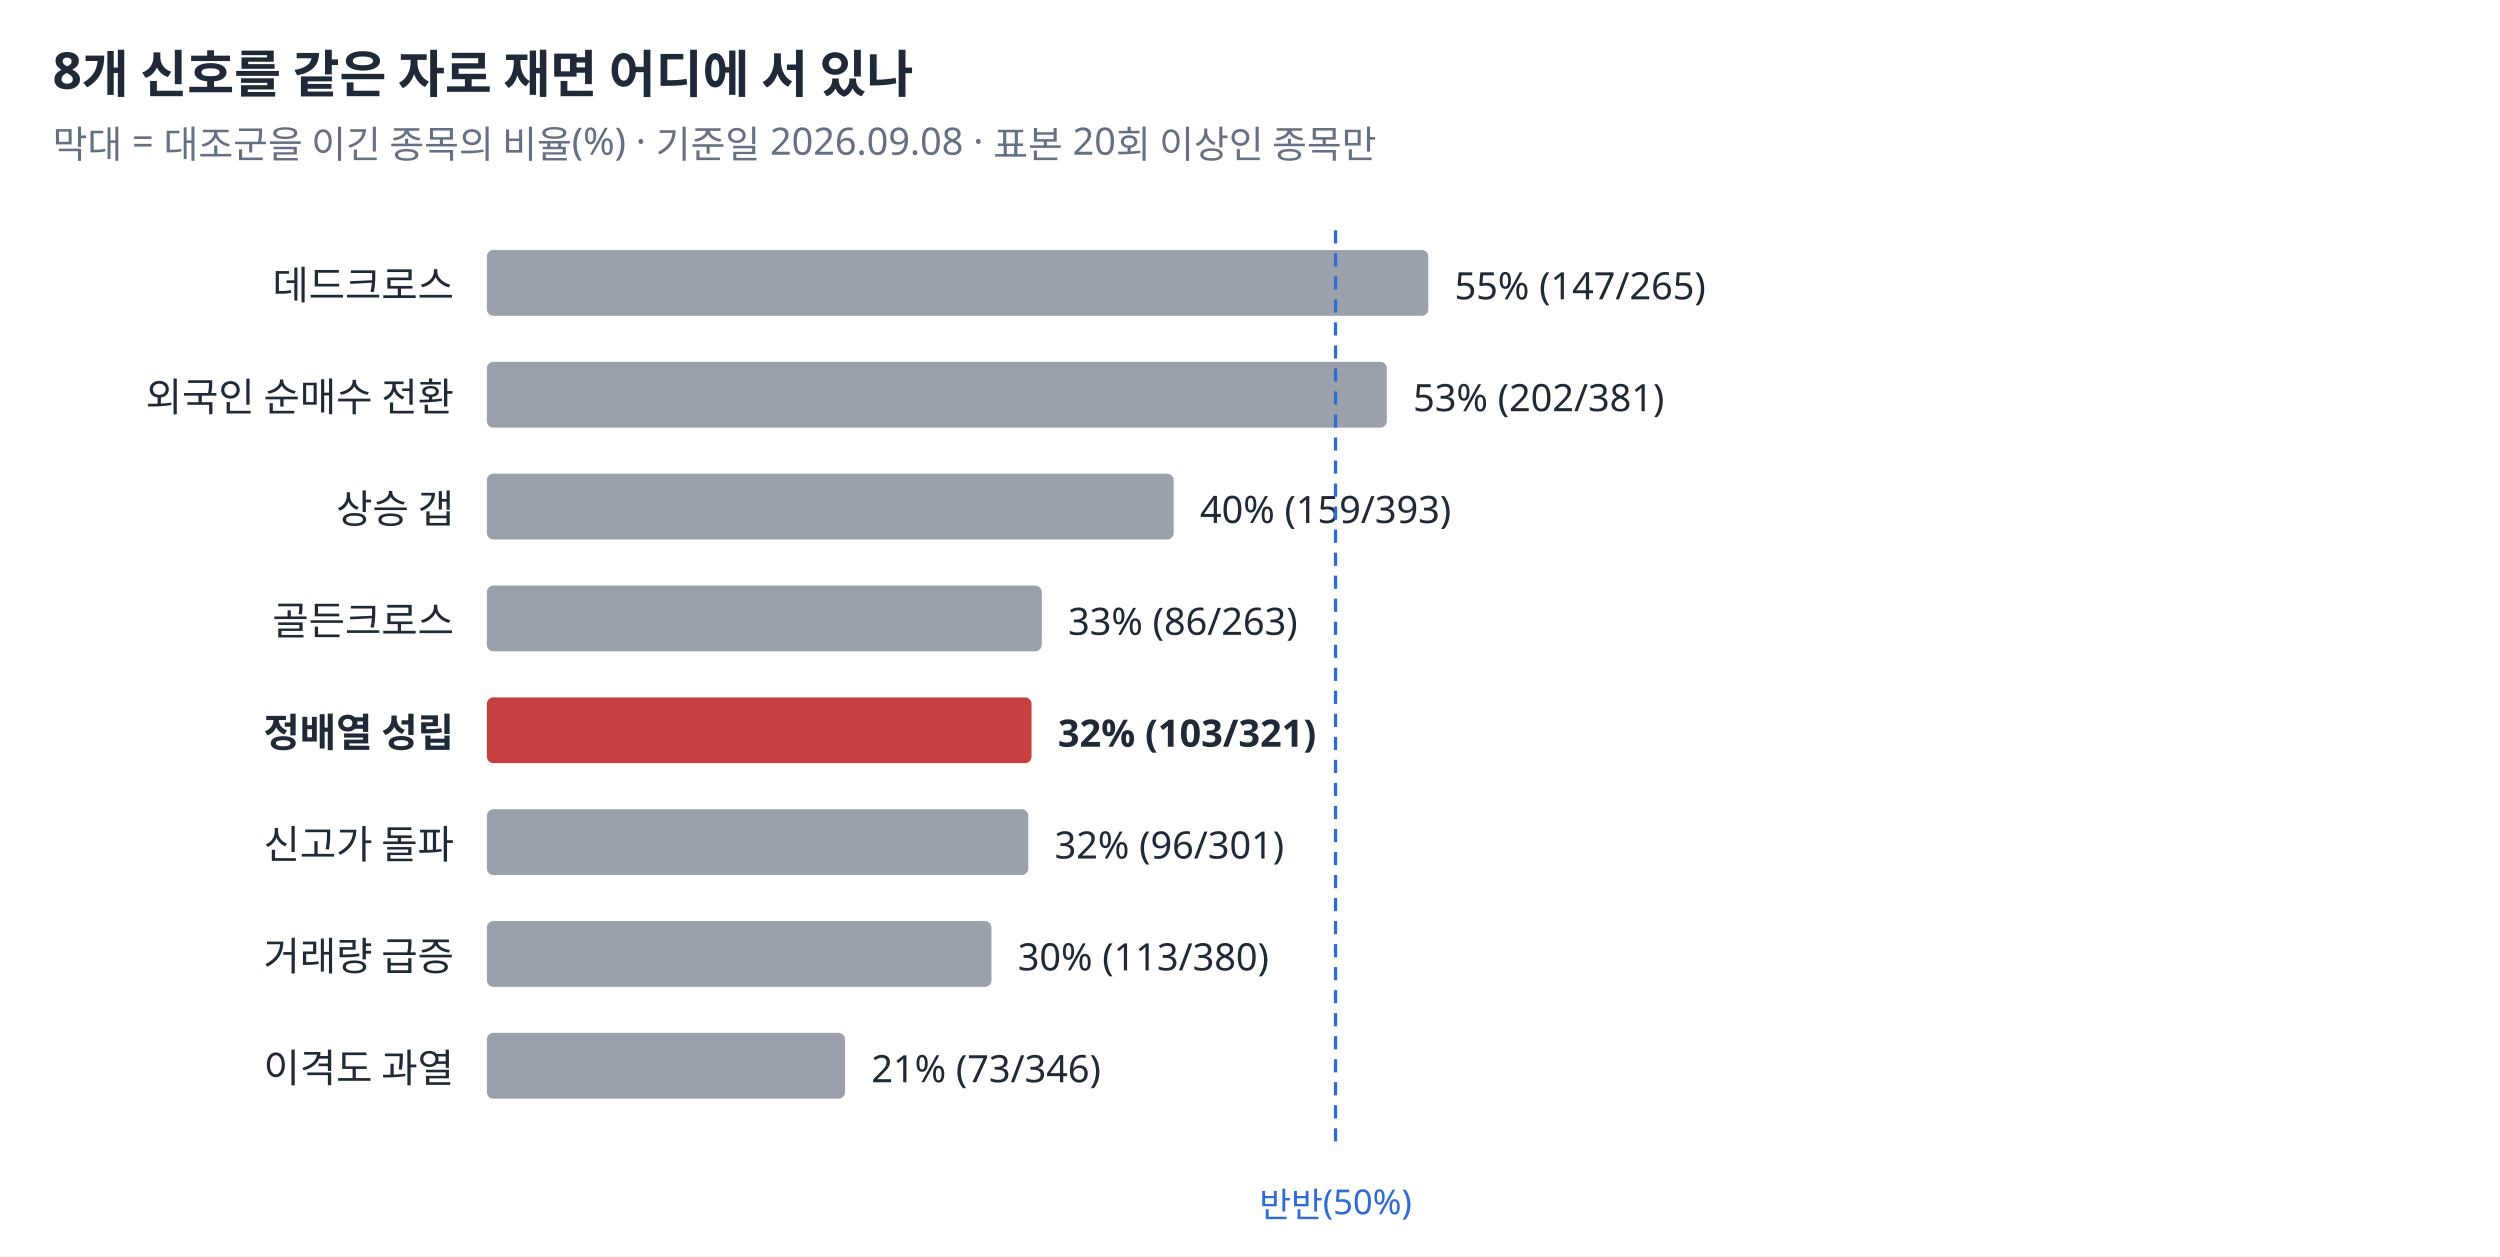
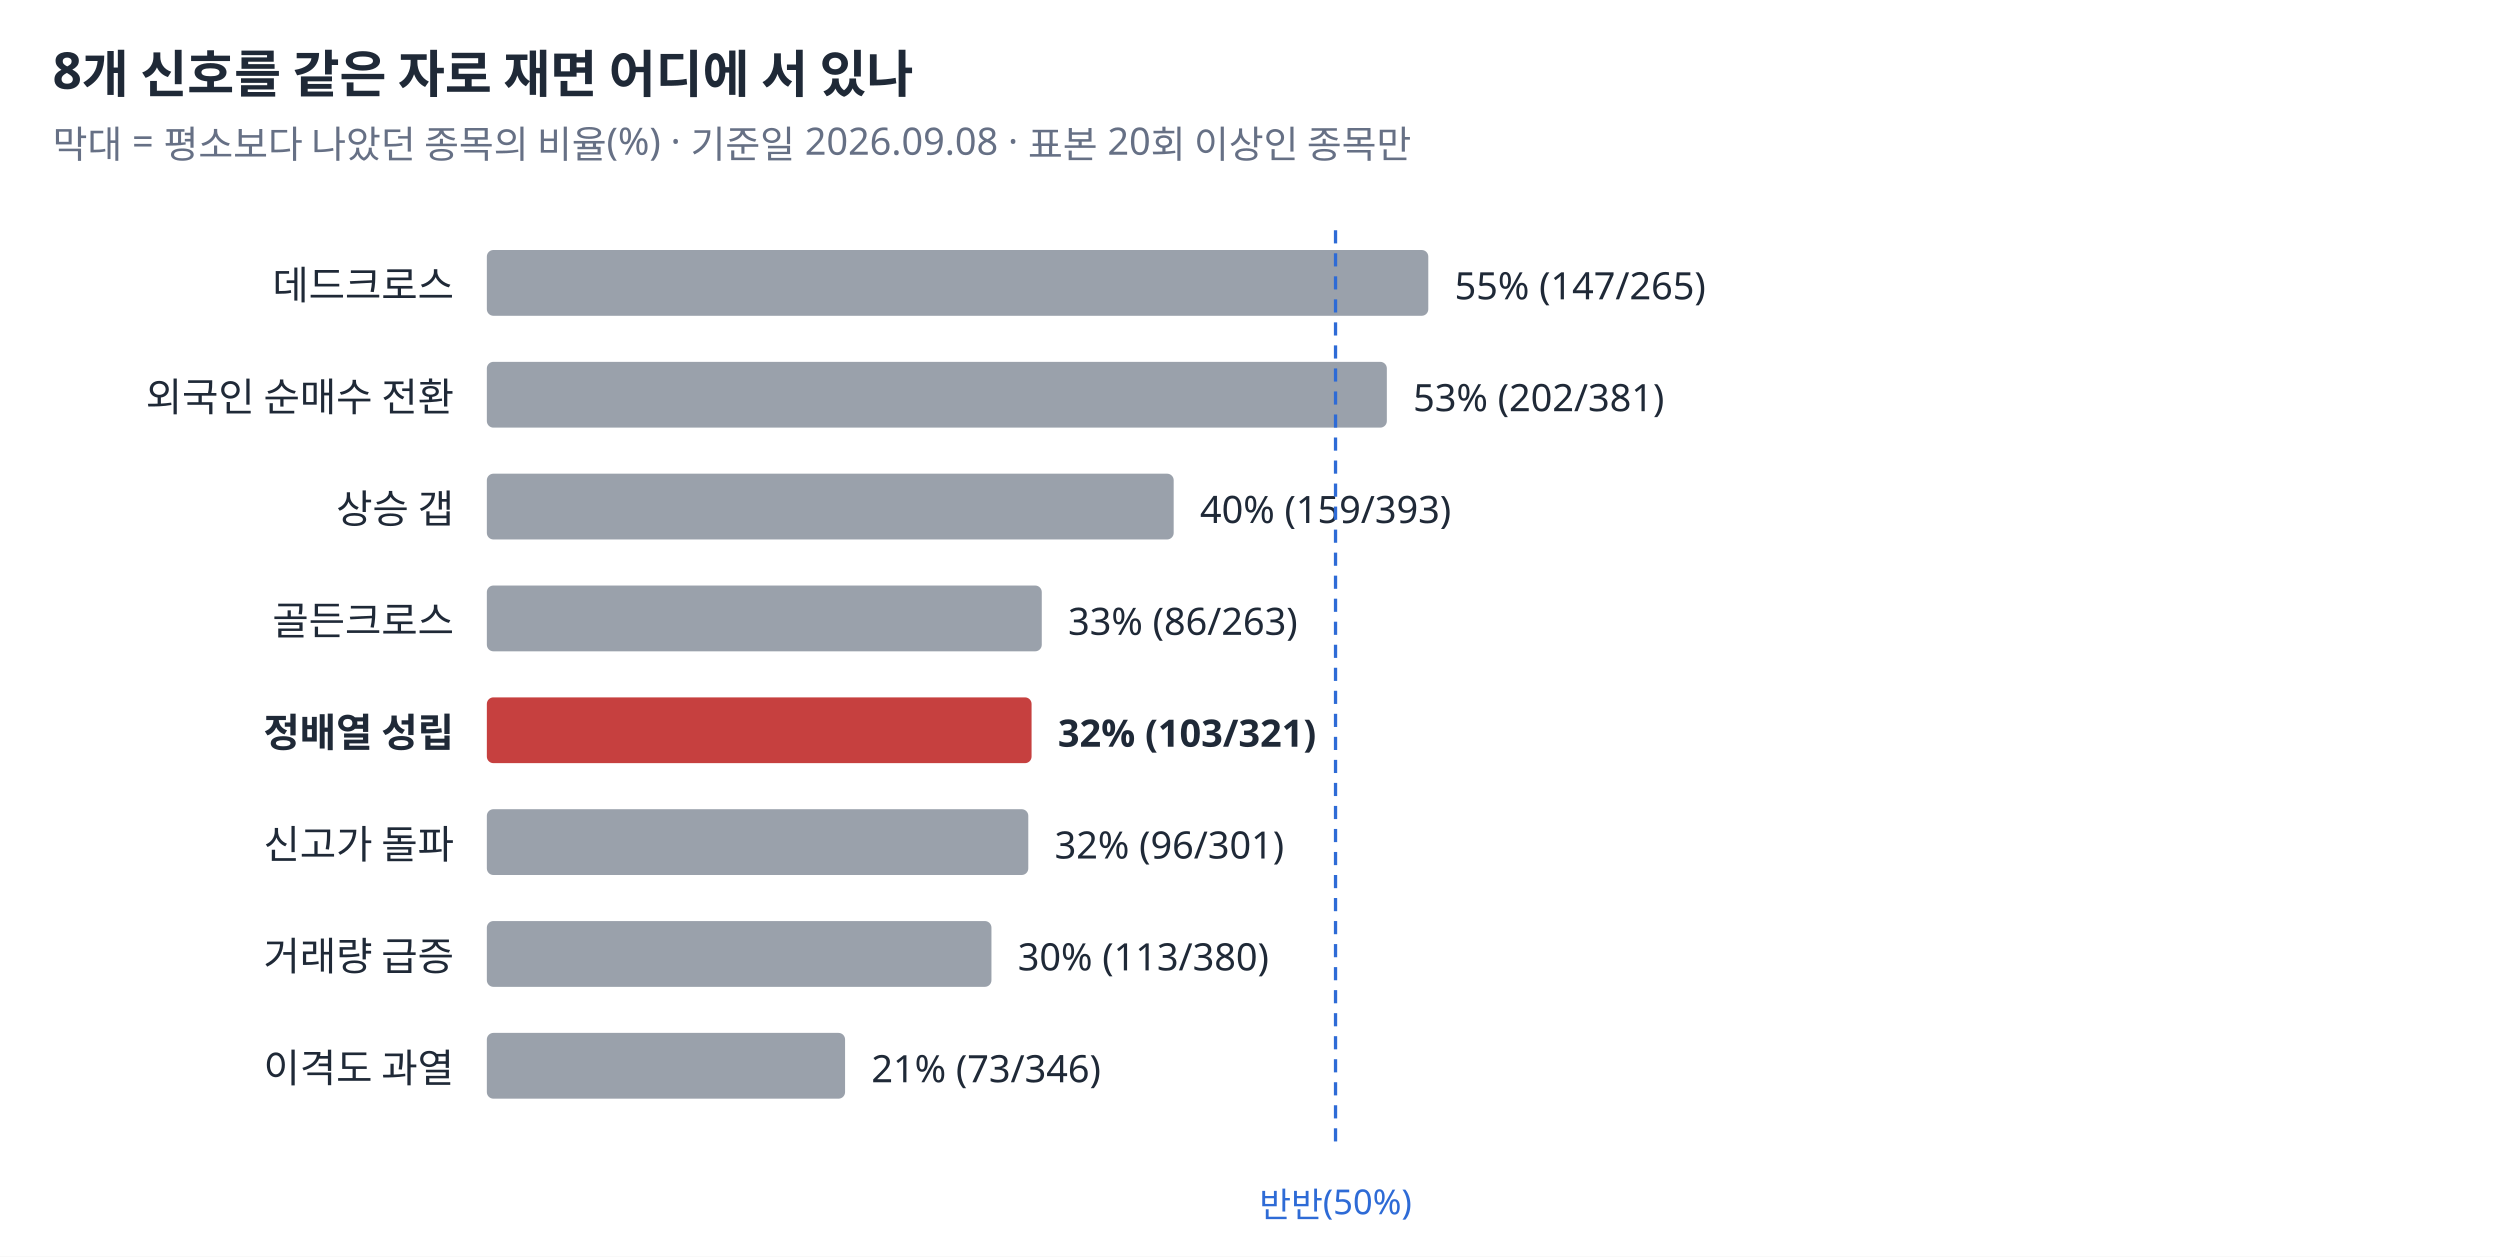
<svg xmlns="http://www.w3.org/2000/svg" viewBox="0 0 760 382" width="760" height="382" font-family="Malgun Gothic, 맑은 고딕, sans-serif">
  <rect width="760" height="382" fill="#FFFFFF" />
  <text x="16" y="27" font-size="15.5" font-weight="700" fill="#1F2937">8개 신호를 같은 자로 재면 어디에 서 있나</text>
-   <text x="16" y="48" font-size="11.5" fill="#667085">막대 = 대조군을 이긴 종목의 비율(%) · 기준일 2026.09.08 · 표본 20회 이상인 종목만</text>
+   <text x="16" y="48" font-size="11.5" fill="#667085">막대 = 평소보다 나았던 종목의 비율(%) · 기준일 2026.09.08 · 표본 20회 이상인 종목만</text>
  <text x="138" y="91" font-size="12" text-anchor="end" fill="#1F2937" font-weight="400">데드크로스</text>
  <rect x="148" y="76" width="286.2" height="20" fill="#9AA1AB" rx="2" />
  <text x="442.2" y="91" font-size="11.5" font-weight="400" fill="#1F2937">55%  (147/265)</text>
  <text x="138" y="125" font-size="12" text-anchor="end" fill="#1F2937" font-weight="400">외국인 순매수 전환</text>
  <rect x="148" y="110" width="273.6" height="20" fill="#9AA1AB" rx="2" />
  <text x="429.6" y="125" font-size="11.5" font-weight="400" fill="#1F2937">53%  (202/381)</text>
  <text x="138" y="159" font-size="12" text-anchor="end" fill="#1F2937" font-weight="400">상승 갭</text>
  <rect x="148" y="144" width="208.8" height="20" fill="#9AA1AB" rx="2" />
  <text x="364.8" y="159" font-size="11.5" font-weight="400" fill="#1F2937">40%  (159/393)</text>
  <text x="138" y="193" font-size="12" text-anchor="end" fill="#1F2937" font-weight="400">골든크로스</text>
  <rect x="148" y="178" width="168.7" height="20" fill="#9AA1AB" rx="2" />
  <text x="324.7" y="193" font-size="11.5" font-weight="400" fill="#1F2937">33%  (86/263)</text>
  <text x="138" y="227" font-size="12" text-anchor="end" fill="#1F2937" font-weight="700">정배열 성립</text>
  <rect x="148" y="212" width="165.6" height="20" fill="#C6403F" rx="2" />
  <text x="321.6" y="227" font-size="11.5" font-weight="700" fill="#1F2937">32%  (103/321)</text>
  <text x="138" y="261" font-size="12" text-anchor="end" fill="#1F2937" font-weight="400">신고가 돌파</text>
  <rect x="148" y="246" width="164.6" height="20" fill="#9AA1AB" rx="2" />
  <text x="320.6" y="261" font-size="11.5" font-weight="400" fill="#1F2937">32%  (96/301)</text>
  <text x="138" y="295" font-size="12" text-anchor="end" fill="#1F2937" font-weight="400">거래량 급증</text>
  <rect x="148" y="280" width="153.4" height="20" fill="#9AA1AB" rx="2" />
  <text x="309.4" y="295" font-size="11.5" font-weight="400" fill="#1F2937">30%  (113/380)</text>
  <text x="138" y="329" font-size="12" text-anchor="end" fill="#1F2937" font-weight="400">이격도 과열</text>
  <rect x="148" y="314" width="108.9" height="20" fill="#9AA1AB" rx="2" />
  <text x="264.9" y="329" font-size="11.5" font-weight="400" fill="#1F2937">21%  (73/346)</text>
  <line x1="406.0" y1="70" x2="406.0" y2="348" stroke="#2E6BD6" stroke-dasharray="4 3" />
  <text x="406.0" y="370" font-size="10.5" text-anchor="middle" fill="#2E6BD6">반반(50%)</text>
</svg>
